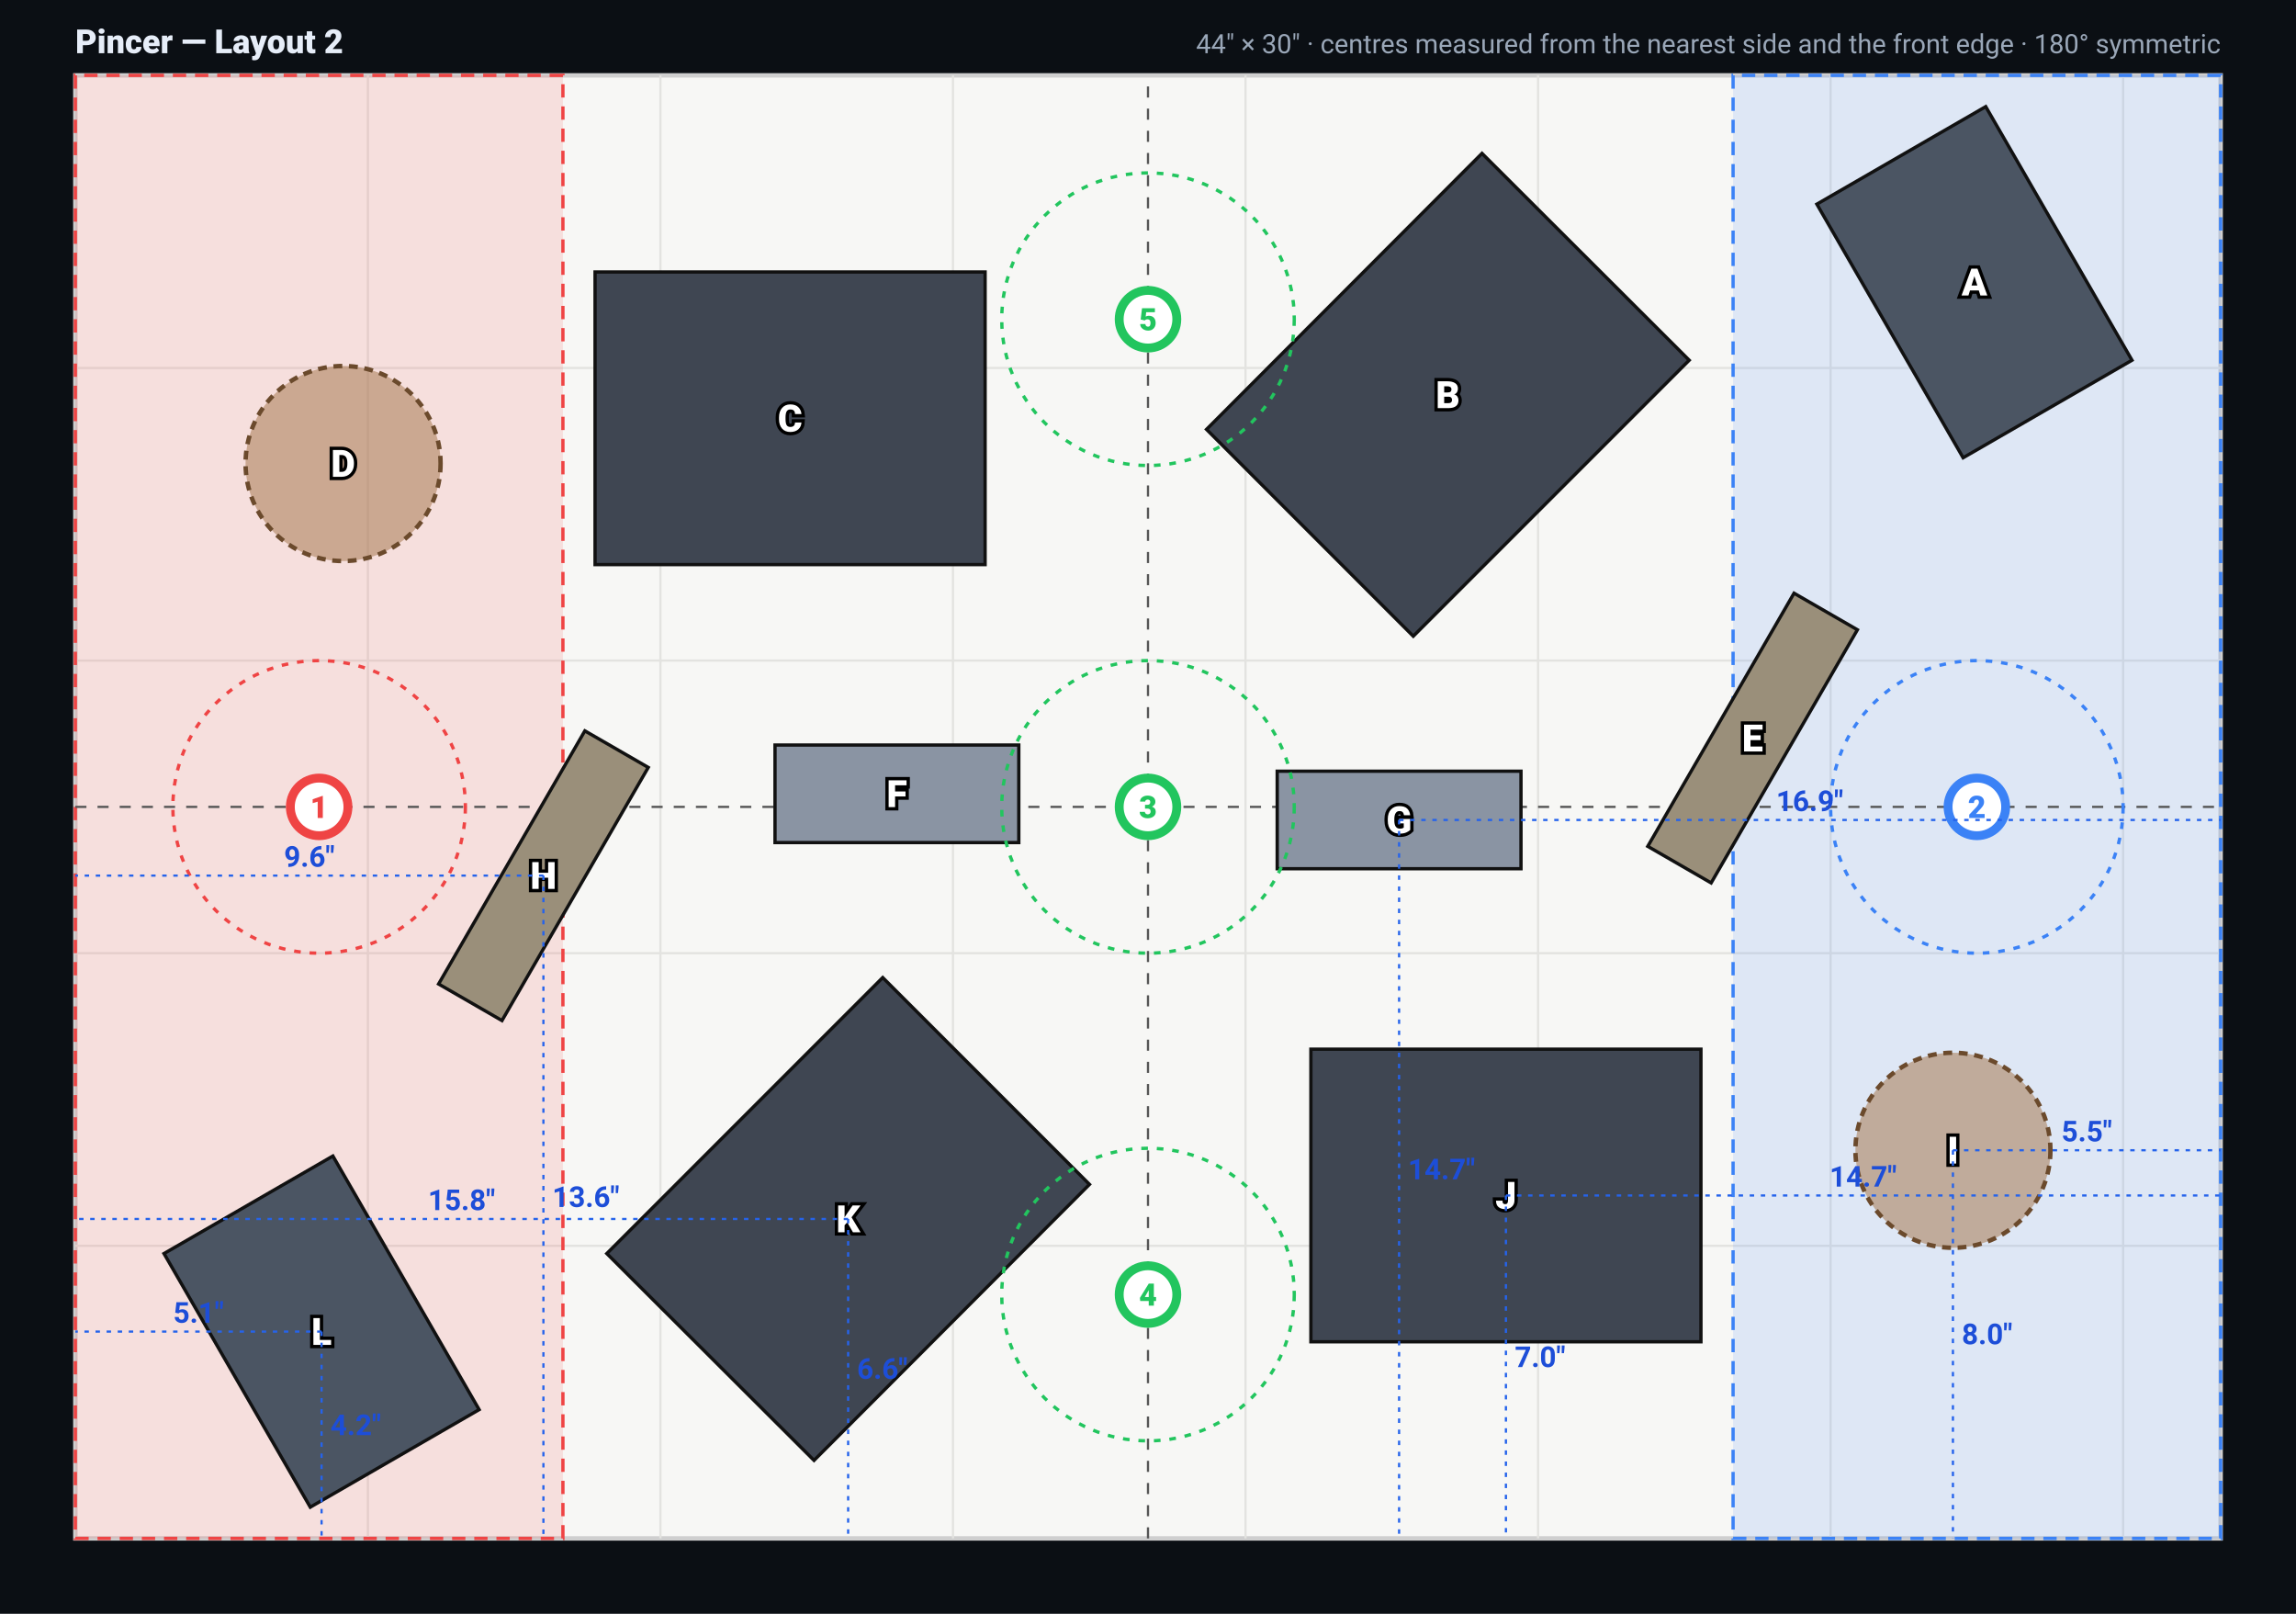
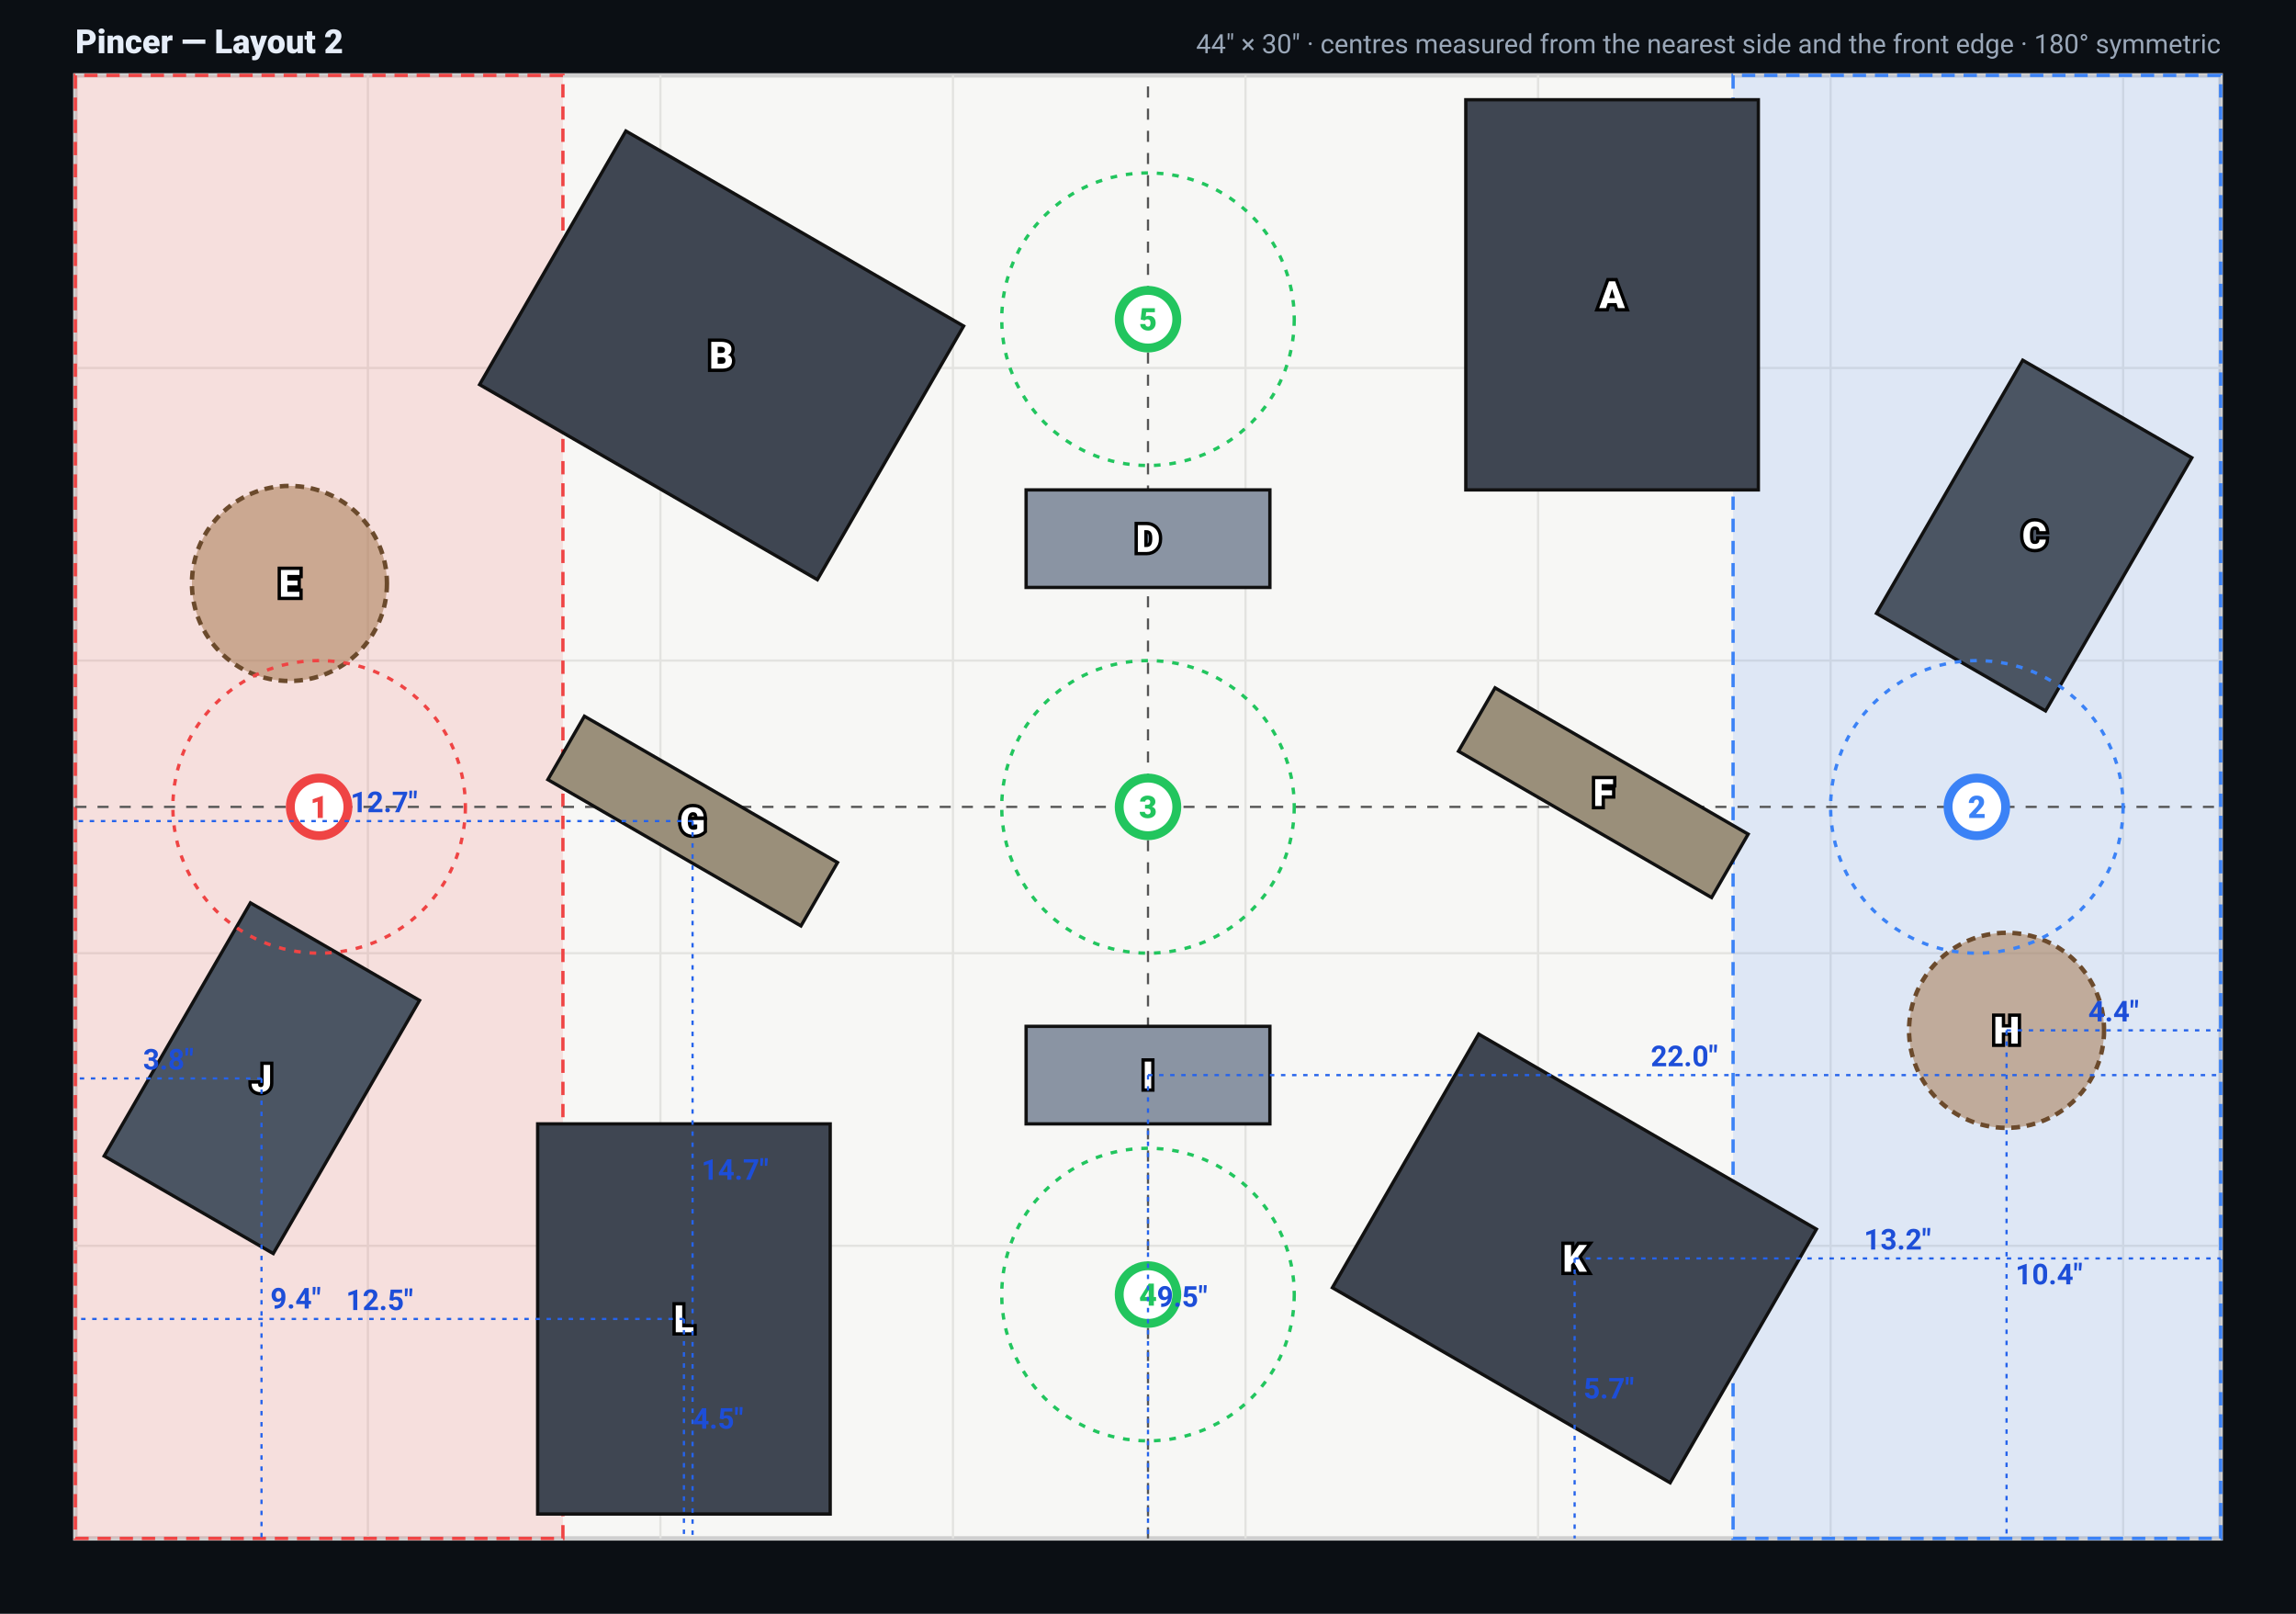
<svg xmlns="http://www.w3.org/2000/svg" viewBox="0 0 1036 728" role="img" aria-label="PI-2" font-family="-apple-system,Segoe UI,Roboto,sans-serif">
  <rect x="0" y="0" width="1036" height="728" fill="#0b0f14" />
  <rect x="34" y="34" width="968" height="660" fill="#f7f7f5" stroke="#cfcfcf" stroke-width="2" />
  <line x1="166.0" y1="34" x2="166.0" y2="694" stroke="#e3e3e0" stroke-width="1" />
  <line x1="298.0" y1="34" x2="298.0" y2="694" stroke="#e3e3e0" stroke-width="1" />
  <line x1="430.0" y1="34" x2="430.0" y2="694" stroke="#e3e3e0" stroke-width="1" />
  <line x1="562.0" y1="34" x2="562.0" y2="694" stroke="#e3e3e0" stroke-width="1" />
  <line x1="694.0" y1="34" x2="694.0" y2="694" stroke="#e3e3e0" stroke-width="1" />
  <line x1="826.0" y1="34" x2="826.0" y2="694" stroke="#e3e3e0" stroke-width="1" />
  <line x1="958.0" y1="34" x2="958.0" y2="694" stroke="#e3e3e0" stroke-width="1" />
  <line x1="34" y1="562.0" x2="1002" y2="562.0" stroke="#e3e3e0" stroke-width="1" />
  <line x1="34" y1="430.0" x2="1002" y2="430.0" stroke="#e3e3e0" stroke-width="1" />
  <line x1="34" y1="298.0" x2="1002" y2="298.0" stroke="#e3e3e0" stroke-width="1" />
  <line x1="34" y1="166.0" x2="1002" y2="166.0" stroke="#e3e3e0" stroke-width="1" />
  <polygon points="34.0,694.0 254.0,694.0 254.0,34.0 34.0,34.0" fill="rgba(239,68,68,0.13)" stroke="#ef4444" stroke-dasharray="6 4" stroke-width="1.5" />
  <polygon points="782.0,694.0 1002.0,694.0 1002.0,34.0 782.0,34.0" fill="rgba(59,130,246,0.13)" stroke="#3b82f6" stroke-dasharray="6 4" stroke-width="1.5" />
  <line x1="34.0" y1="364.0" x2="1002.0" y2="364.0" stroke="#555" stroke-dasharray="5 5" stroke-width="1" />
  <line x1="518.0" y1="694.0" x2="518.0" y2="34.0" stroke="#555" stroke-dasharray="5 5" stroke-width="1" />
-   <polygon points="885.8,206.5 962.0,162.5 896.0,48.1 819.8,92.1" fill="#4b5563" stroke="#111" stroke-width="1.5" />
-   <text x="890.9" y="133.3" text-anchor="middle" font-size="17" font-weight="800" fill="#fff" stroke="#000" stroke-width="3" paint-order="stroke">A</text>
-   <polygon points="544.4,193.7 637.7,287.0 762.2,162.5 668.7,69.2" fill="#3f4652" stroke="#111" stroke-width="1.5" />
-   <text x="653.3" y="184.1" text-anchor="middle" font-size="17" font-weight="800" fill="#fff" stroke="#000" stroke-width="3" paint-order="stroke">B</text>
-   <polygon points="444.5,254.7 444.5,122.7 268.5,122.7 268.5,254.7" fill="#3f4652" stroke="#111" stroke-width="1.5" />
-   <text x="356.5" y="194.7" text-anchor="middle" font-size="17" font-weight="800" fill="#fff" stroke="#000" stroke-width="3" paint-order="stroke">C</text>
-   <circle cx="154.8" cy="209.1" r="44.0" fill="#a77b52" fill-opacity="0.55" stroke="#6b4a2c" stroke-width="2" stroke-dasharray="4 3" />
-   <text x="154.8" y="215.1" text-anchor="middle" font-size="17" font-weight="800" fill="#fff" stroke="#000" stroke-width="3" paint-order="stroke">D</text>
-   <polygon points="838.1,284.1 809.5,267.6 743.5,381.8 772.1,398.3" fill="#9a8f7a" stroke="#111" stroke-width="1.5" />
-   <text x="790.8" y="339.0" text-anchor="middle" font-size="17" font-weight="800" fill="#fff" stroke="#000" stroke-width="3" paint-order="stroke">E</text>
-   <polygon points="459.7,380.1 459.7,336.1 349.7,336.1 349.7,380.1" fill="#8a94a3" stroke="#111" stroke-width="1.5" />
-   <text x="404.7" y="364.1" text-anchor="middle" font-size="17" font-weight="800" fill="#fff" stroke="#000" stroke-width="3" paint-order="stroke">F</text>
-   <polygon points="576.3,347.9 576.3,391.9 686.3,391.9 686.3,347.9" fill="#8a94a3" stroke="#111" stroke-width="1.5" />
-   <text x="631.3" y="375.9" text-anchor="middle" font-size="17" font-weight="800" fill="#fff" stroke="#000" stroke-width="3" paint-order="stroke">G</text>
-   <polygon points="197.9,443.9 226.5,460.4 292.5,346.2 263.9,329.7" fill="#9a8f7a" stroke="#111" stroke-width="1.5" />
-   <text x="245.2" y="401.0" text-anchor="middle" font-size="17" font-weight="800" fill="#fff" stroke="#000" stroke-width="3" paint-order="stroke">H</text>
-   <circle cx="881.2" cy="518.9" r="44.0" fill="#a77b52" fill-opacity="0.55" stroke="#6b4a2c" stroke-width="2" stroke-dasharray="4 3" />
-   <text x="881.2" y="524.9" text-anchor="middle" font-size="17" font-weight="800" fill="#fff" stroke="#000" stroke-width="3" paint-order="stroke">I</text>
-   <polygon points="591.5,473.3 591.5,605.3 767.5,605.3 767.5,473.3" fill="#3f4652" stroke="#111" stroke-width="1.5" />
-   <text x="679.5" y="545.3" text-anchor="middle" font-size="17" font-weight="800" fill="#fff" stroke="#000" stroke-width="3" paint-order="stroke">J</text>
-   <polygon points="491.6,534.3 398.3,441.0 273.8,565.5 367.3,658.8" fill="#3f4652" stroke="#111" stroke-width="1.5" />
-   <text x="382.7" y="555.9" text-anchor="middle" font-size="17" font-weight="800" fill="#fff" stroke="#000" stroke-width="3" paint-order="stroke">K</text>
-   <polygon points="150.2,521.5 74.0,565.5 140.0,679.9 216.2,635.9" fill="#4b5563" stroke="#111" stroke-width="1.5" />
-   <text x="145.1" y="606.7" text-anchor="middle" font-size="17" font-weight="800" fill="#fff" stroke="#000" stroke-width="3" paint-order="stroke">L</text>
+   <polygon points="661.4,221.0 793.4,221.0 793.4,45.0 661.4,45.0" fill="#3f4652" stroke="#111" stroke-width="1.5" />
+   <text x="727.4" y="139.0" text-anchor="middle" font-size="17" font-weight="800" fill="#fff" stroke="#000" stroke-width="3" paint-order="stroke">A</text>
+   <polygon points="282.4,59.1 216.4,173.5 368.8,261.5 434.8,147.1" fill="#3f4652" stroke="#111" stroke-width="1.5" />
+   <text x="325.5" y="166.3" text-anchor="middle" font-size="17" font-weight="800" fill="#fff" stroke="#000" stroke-width="3" paint-order="stroke">B</text>
+   <polygon points="989.0,206.5 912.7,162.5 846.7,276.7 923.0,320.7" fill="#4b5563" stroke="#111" stroke-width="1.5" />
+   <text x="918.0" y="247.5" text-anchor="middle" font-size="17" font-weight="800" fill="#fff" stroke="#000" stroke-width="3" paint-order="stroke">C</text>
+   <polygon points="573.0,265.0 573.0,221.0 463.0,221.0 463.0,265.0" fill="#8a94a3" stroke="#111" stroke-width="1.5" />
+   <text x="518.0" y="249.0" text-anchor="middle" font-size="17" font-weight="800" fill="#fff" stroke="#000" stroke-width="3" paint-order="stroke">D</text>
+   <circle cx="130.6" cy="263.2" r="44.0" fill="#a77b52" fill-opacity="0.55" stroke="#6b4a2c" stroke-width="2" stroke-dasharray="4 3" />
+   <text x="130.6" y="269.2" text-anchor="middle" font-size="17" font-weight="800" fill="#fff" stroke="#000" stroke-width="3" paint-order="stroke">E</text>
+   <polygon points="674.6,310.3 658.1,338.9 772.3,404.9 788.8,376.3" fill="#9a8f7a" stroke="#111" stroke-width="1.5" />
+   <text x="723.5" y="363.6" text-anchor="middle" font-size="17" font-weight="800" fill="#fff" stroke="#000" stroke-width="3" paint-order="stroke">F</text>
+   <polygon points="361.4,417.7 377.9,389.1 263.7,323.1 247.2,351.7" fill="#9a8f7a" stroke="#111" stroke-width="1.5" />
+   <text x="312.5" y="376.4" text-anchor="middle" font-size="17" font-weight="800" fill="#fff" stroke="#000" stroke-width="3" paint-order="stroke">G</text>
+   <circle cx="905.4" cy="464.8" r="44.0" fill="#a77b52" fill-opacity="0.55" stroke="#6b4a2c" stroke-width="2" stroke-dasharray="4 3" />
+   <text x="905.4" y="470.8" text-anchor="middle" font-size="17" font-weight="800" fill="#fff" stroke="#000" stroke-width="3" paint-order="stroke">H</text>
+   <polygon points="463.0,463.0 463.0,507.0 573.0,507.0 573.0,463.0" fill="#8a94a3" stroke="#111" stroke-width="1.5" />
+   <text x="518.0" y="491.0" text-anchor="middle" font-size="17" font-weight="800" fill="#fff" stroke="#000" stroke-width="3" paint-order="stroke">I</text>
+   <polygon points="47.0,521.5 123.3,565.5 189.3,451.3 113.0,407.3" fill="#4b5563" stroke="#111" stroke-width="1.5" />
+   <text x="118.0" y="492.5" text-anchor="middle" font-size="17" font-weight="800" fill="#fff" stroke="#000" stroke-width="3" paint-order="stroke">J</text>
+   <polygon points="753.6,668.9 819.6,554.5 667.2,466.5 601.2,580.9" fill="#3f4652" stroke="#111" stroke-width="1.5" />
+   <text x="710.5" y="573.7" text-anchor="middle" font-size="17" font-weight="800" fill="#fff" stroke="#000" stroke-width="3" paint-order="stroke">K</text>
+   <polygon points="374.6,507.0 242.6,507.0 242.6,683.0 374.6,683.0" fill="#3f4652" stroke="#111" stroke-width="1.5" />
+   <text x="308.6" y="601.0" text-anchor="middle" font-size="17" font-weight="800" fill="#fff" stroke="#000" stroke-width="3" paint-order="stroke">L</text>
  <circle cx="144.0" cy="364.0" r="66.0" fill="none" stroke="#ef4444" stroke-width="1.5" stroke-dasharray="3 4" />
  <circle cx="144.0" cy="364.0" r="13" fill="#fff" stroke="#ef4444" stroke-width="4" />
  <text x="144.0" y="369.0" text-anchor="middle" font-size="14" font-weight="800" fill="#ef4444">1</text>
  <circle cx="892.0" cy="364.0" r="66.0" fill="none" stroke="#3b82f6" stroke-width="1.5" stroke-dasharray="3 4" />
  <circle cx="892.0" cy="364.0" r="13" fill="#fff" stroke="#3b82f6" stroke-width="4" />
  <text x="892.0" y="369.0" text-anchor="middle" font-size="14" font-weight="800" fill="#3b82f6">2</text>
  <circle cx="518.0" cy="364.0" r="66.0" fill="none" stroke="#22c55e" stroke-width="1.5" stroke-dasharray="3 4" />
  <circle cx="518.0" cy="364.0" r="13" fill="#fff" stroke="#22c55e" stroke-width="4" />
  <text x="518.0" y="369.0" text-anchor="middle" font-size="14" font-weight="800" fill="#22c55e">3</text>
  <circle cx="518.0" cy="584.0" r="66.0" fill="none" stroke="#22c55e" stroke-width="1.5" stroke-dasharray="3 4" />
  <circle cx="518.0" cy="584.0" r="13" fill="#fff" stroke="#22c55e" stroke-width="4" />
  <text x="518.0" y="589.0" text-anchor="middle" font-size="14" font-weight="800" fill="#22c55e">4</text>
  <circle cx="518.0" cy="144.0" r="66.0" fill="none" stroke="#22c55e" stroke-width="1.5" stroke-dasharray="3 4" />
  <circle cx="518.0" cy="144.0" r="13" fill="#fff" stroke="#22c55e" stroke-width="4" />
  <text x="518.0" y="149.0" text-anchor="middle" font-size="14" font-weight="800" fill="#22c55e">5</text>
-   <line x1="631.3" y1="369.9" x2="1002.0" y2="369.9" stroke="#2563eb" stroke-width="1" stroke-dasharray="2 3" />
-   <line x1="631.3" y1="369.9" x2="631.3" y2="694.0" stroke="#2563eb" stroke-width="1" stroke-dasharray="2 3" />
-   <text x="816.6" y="365.9" text-anchor="middle" font-size="13" font-weight="700" fill="#1d4ed8">16.9"</text>
-   <text x="635.3" y="532.0" font-size="13" font-weight="700" fill="#1d4ed8">14.7"</text>
-   <line x1="245.2" y1="395.0" x2="34.0" y2="395.0" stroke="#2563eb" stroke-width="1" stroke-dasharray="2 3" />
-   <line x1="245.2" y1="395.0" x2="245.2" y2="694.0" stroke="#2563eb" stroke-width="1" stroke-dasharray="2 3" />
-   <text x="139.6" y="391.0" text-anchor="middle" font-size="13" font-weight="700" fill="#1d4ed8">9.6"</text>
-   <text x="249.2" y="544.5" font-size="13" font-weight="700" fill="#1d4ed8">13.6"</text>
-   <line x1="881.2" y1="518.9" x2="1002.0" y2="518.9" stroke="#2563eb" stroke-width="1" stroke-dasharray="2 3" />
-   <line x1="881.2" y1="518.9" x2="881.2" y2="694.0" stroke="#2563eb" stroke-width="1" stroke-dasharray="2 3" />
-   <text x="941.6" y="514.9" text-anchor="middle" font-size="13" font-weight="700" fill="#1d4ed8">5.5"</text>
-   <text x="885.2" y="606.4" font-size="13" font-weight="700" fill="#1d4ed8">8.0"</text>
-   <line x1="679.5" y1="539.3" x2="1002.0" y2="539.3" stroke="#2563eb" stroke-width="1" stroke-dasharray="2 3" />
-   <line x1="679.5" y1="539.3" x2="679.5" y2="694.0" stroke="#2563eb" stroke-width="1" stroke-dasharray="2 3" />
-   <text x="840.7" y="535.3" text-anchor="middle" font-size="13" font-weight="700" fill="#1d4ed8">14.7"</text>
-   <text x="683.5" y="616.7" font-size="13" font-weight="700" fill="#1d4ed8">7.0"</text>
-   <line x1="382.7" y1="549.9" x2="34.0" y2="549.9" stroke="#2563eb" stroke-width="1" stroke-dasharray="2 3" />
-   <line x1="382.7" y1="549.9" x2="382.7" y2="694.0" stroke="#2563eb" stroke-width="1" stroke-dasharray="2 3" />
-   <text x="208.3" y="545.9" text-anchor="middle" font-size="13" font-weight="700" fill="#1d4ed8">15.8"</text>
-   <text x="386.7" y="622.0" font-size="13" font-weight="700" fill="#1d4ed8">6.6"</text>
-   <line x1="145.1" y1="600.7" x2="34.0" y2="600.7" stroke="#2563eb" stroke-width="1" stroke-dasharray="2 3" />
-   <line x1="145.1" y1="600.7" x2="145.1" y2="694.0" stroke="#2563eb" stroke-width="1" stroke-dasharray="2 3" />
-   <text x="89.6" y="596.7" text-anchor="middle" font-size="13" font-weight="700" fill="#1d4ed8">5.1"</text>
-   <text x="149.1" y="647.4" font-size="13" font-weight="700" fill="#1d4ed8">4.2"</text>
+   <line x1="312.5" y1="370.4" x2="34.0" y2="370.4" stroke="#2563eb" stroke-width="1" stroke-dasharray="2 3" />
+   <line x1="312.5" y1="370.4" x2="312.5" y2="694.0" stroke="#2563eb" stroke-width="1" stroke-dasharray="2 3" />
+   <text x="173.3" y="366.4" text-anchor="middle" font-size="13" font-weight="700" fill="#1d4ed8">12.7"</text>
+   <text x="316.5" y="532.2" font-size="13" font-weight="700" fill="#1d4ed8">14.7"</text>
+   <line x1="905.4" y1="464.8" x2="1002.0" y2="464.8" stroke="#2563eb" stroke-width="1" stroke-dasharray="2 3" />
+   <line x1="905.4" y1="464.8" x2="905.4" y2="694.0" stroke="#2563eb" stroke-width="1" stroke-dasharray="2 3" />
+   <text x="953.7" y="460.8" text-anchor="middle" font-size="13" font-weight="700" fill="#1d4ed8">4.4"</text>
+   <text x="909.4" y="579.4" font-size="13" font-weight="700" fill="#1d4ed8">10.4"</text>
+   <line x1="518.0" y1="485.0" x2="1002.0" y2="485.0" stroke="#2563eb" stroke-width="1" stroke-dasharray="2 3" />
+   <line x1="518.0" y1="485.0" x2="518.0" y2="694.0" stroke="#2563eb" stroke-width="1" stroke-dasharray="2 3" />
+   <text x="760.0" y="481.0" text-anchor="middle" font-size="13" font-weight="700" fill="#1d4ed8">22.0"</text>
+   <text x="522.0" y="589.5" font-size="13" font-weight="700" fill="#1d4ed8">9.5"</text>
+   <line x1="118.0" y1="486.5" x2="34.0" y2="486.5" stroke="#2563eb" stroke-width="1" stroke-dasharray="2 3" />
+   <line x1="118.0" y1="486.5" x2="118.0" y2="694.0" stroke="#2563eb" stroke-width="1" stroke-dasharray="2 3" />
+   <text x="76.0" y="482.5" text-anchor="middle" font-size="13" font-weight="700" fill="#1d4ed8">3.8"</text>
+   <text x="122.0" y="590.3" font-size="13" font-weight="700" fill="#1d4ed8">9.4"</text>
+   <line x1="710.5" y1="567.7" x2="1002.0" y2="567.7" stroke="#2563eb" stroke-width="1" stroke-dasharray="2 3" />
+   <line x1="710.5" y1="567.7" x2="710.5" y2="694.0" stroke="#2563eb" stroke-width="1" stroke-dasharray="2 3" />
+   <text x="856.2" y="563.7" text-anchor="middle" font-size="13" font-weight="700" fill="#1d4ed8">13.2"</text>
+   <text x="714.5" y="630.9" font-size="13" font-weight="700" fill="#1d4ed8">5.7"</text>
+   <line x1="308.6" y1="595.0" x2="34.0" y2="595.0" stroke="#2563eb" stroke-width="1" stroke-dasharray="2 3" />
+   <line x1="308.6" y1="595.0" x2="308.6" y2="694.0" stroke="#2563eb" stroke-width="1" stroke-dasharray="2 3" />
+   <text x="171.3" y="591.0" text-anchor="middle" font-size="13" font-weight="700" fill="#1d4ed8">12.5"</text>
+   <text x="312.6" y="644.5" font-size="13" font-weight="700" fill="#1d4ed8">4.5"</text>
  <text x="34" y="24" font-size="15" font-weight="800" fill="#e6edf8">Pincer — Layout 2</text>
  <text x="1002" y="24" text-anchor="end" font-size="12" fill="#9aa7b8">44" × 30" · centres measured from the nearest side and the front edge · 180° symmetric</text>
</svg>
